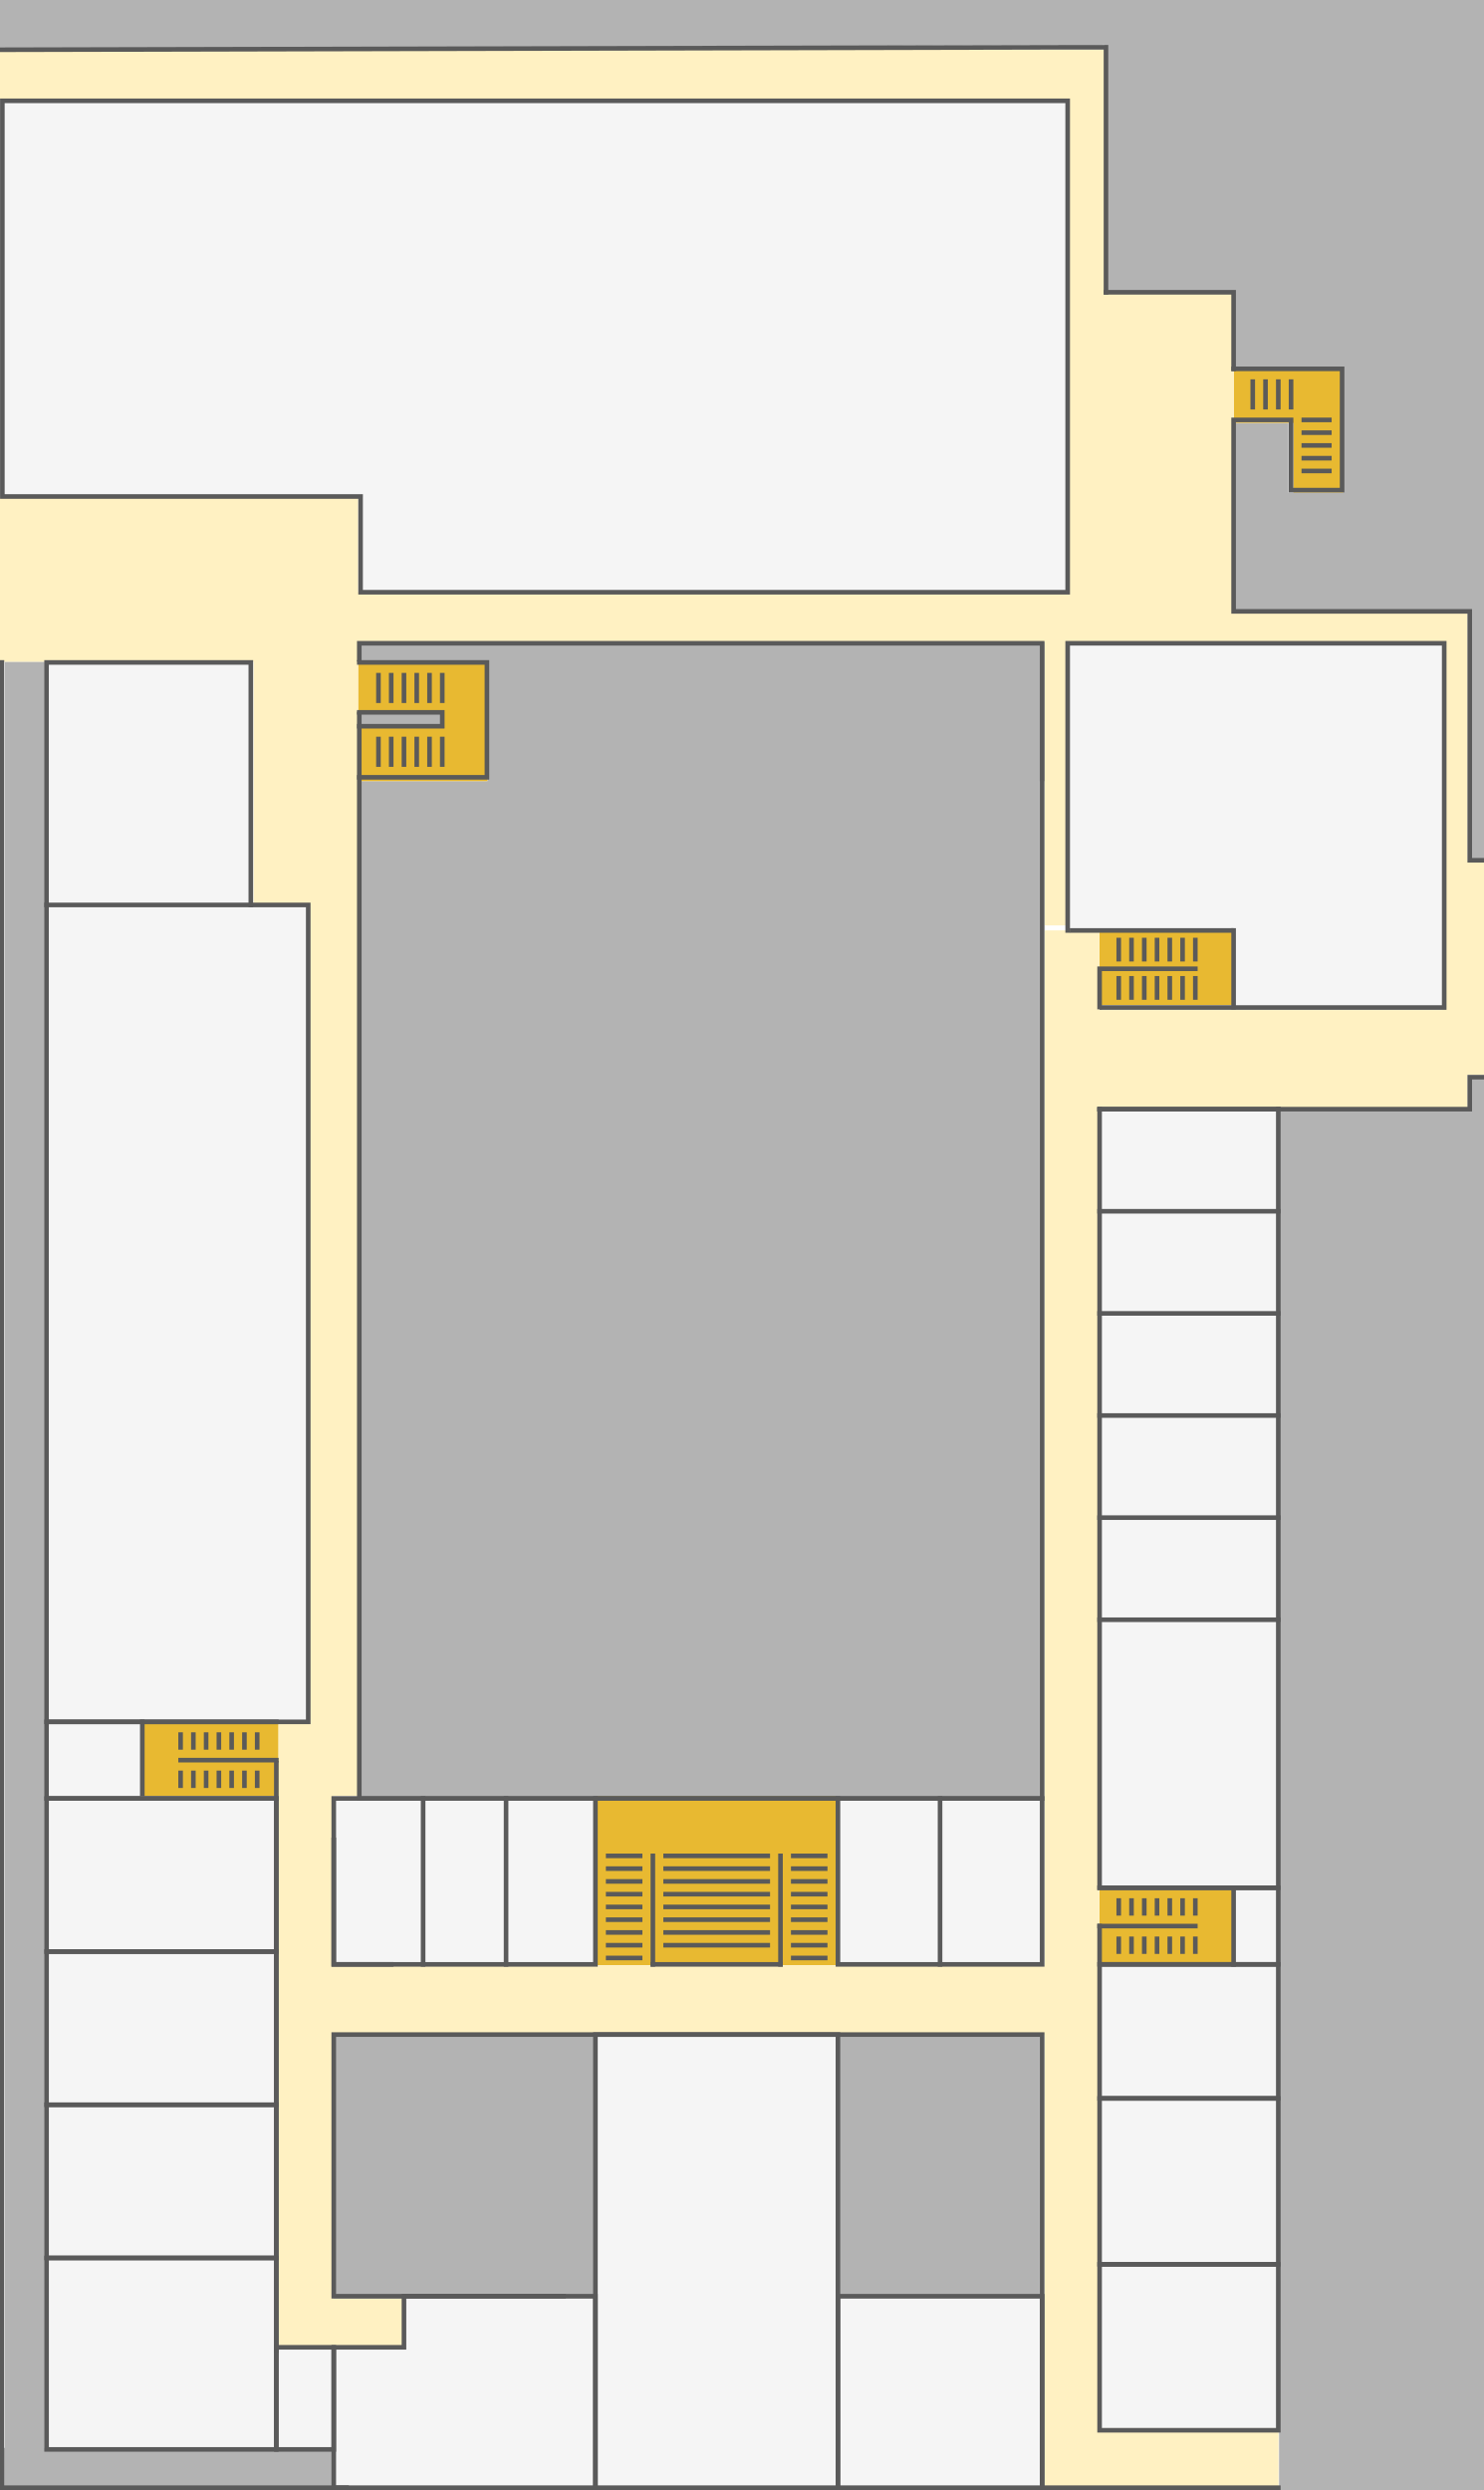
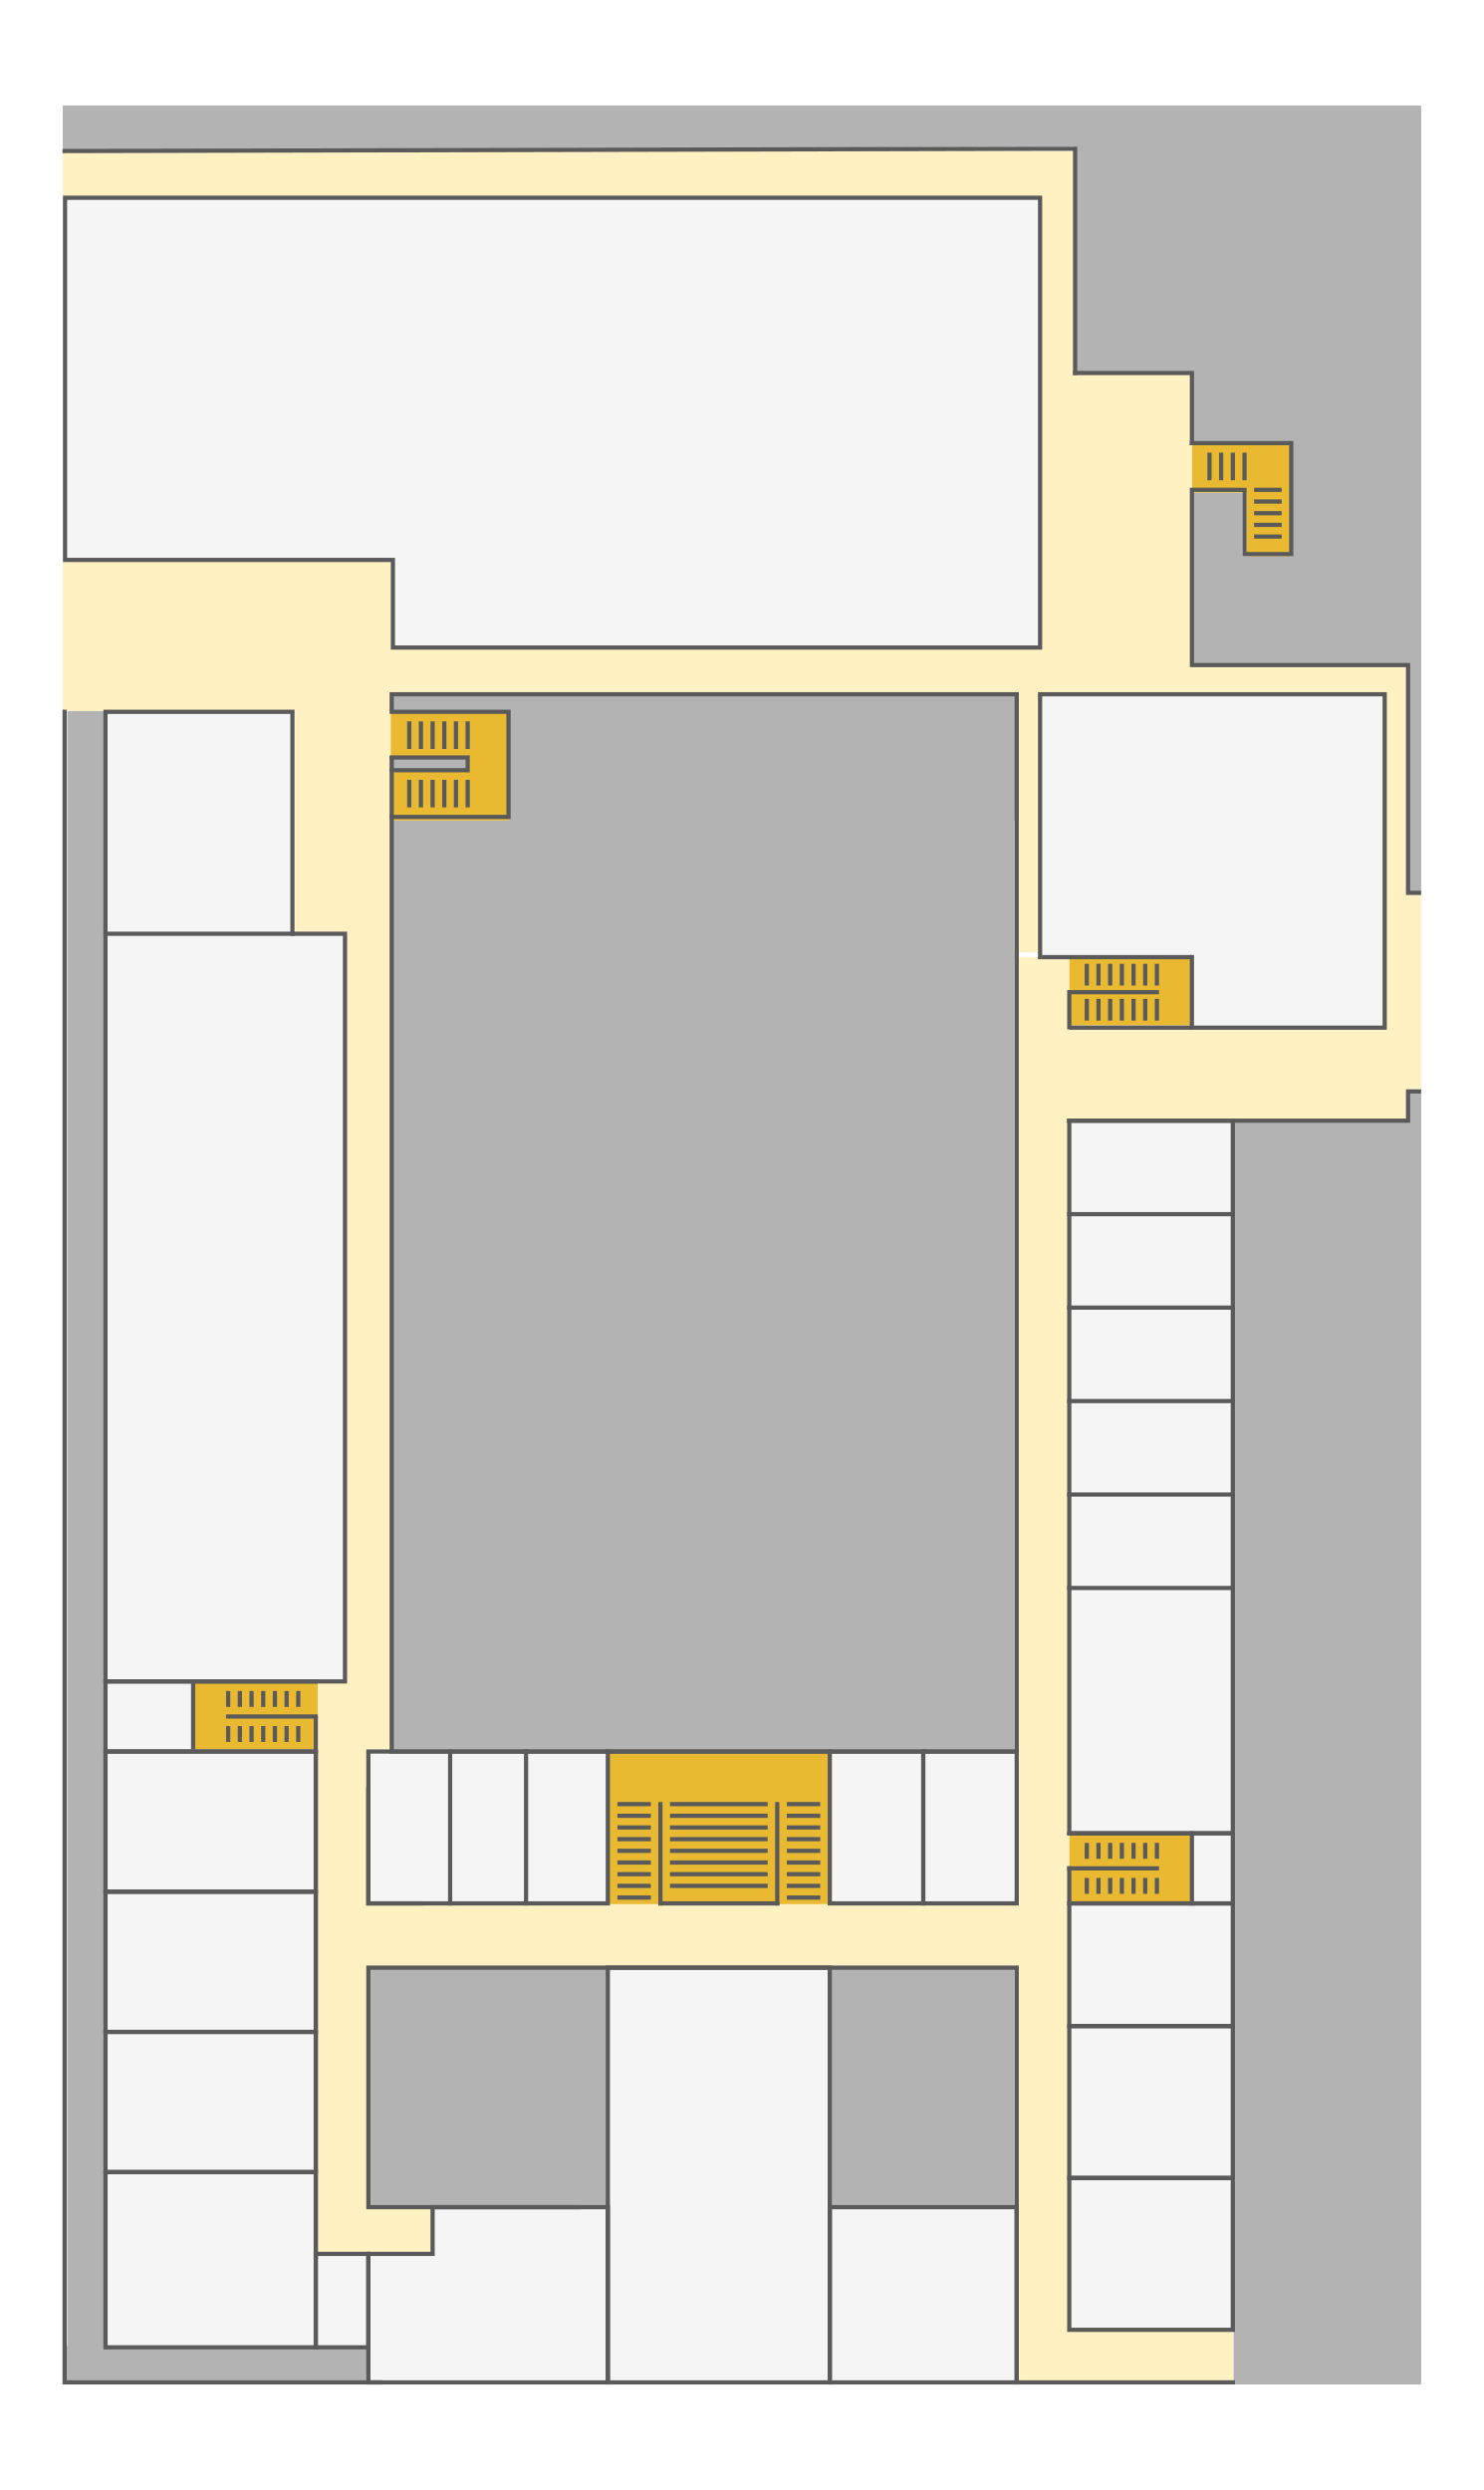
- <svg xmlns="http://www.w3.org/2000/svg" id="_2F" viewBox="0 0 644.25 1081">
+ <svg xmlns="http://www.w3.org/2000/svg" id="_2F" viewBox="0 0 703.25 1180">
  <defs>
-     <style>.cls-1{fill:#fff1c2;}.cls-2{fill:#f5f5f5;}.cls-3{fill:#e8b931;}.cls-4{fill:none;stroke:#5a5a5a;stroke-linecap:square;stroke-miterlimit:10;stroke-width:2px;}.cls-5{fill:#b3b3b3;}</style>
+     <style>.cls-1{fill:none;stroke:#5a5a5a;stroke-linecap:square;stroke-miterlimit:10;stroke-width:2px;}.cls-2{fill:#fff1c2;}.cls-3{fill:#f5f5f5;}.cls-4{fill:#e8b931;}.cls-5{fill:#b3b3b3;}</style>
  </defs>
  <g>
-     <rect class="cls-5" x="144.67" y="883.44" width="114.48" height="114.48" />
-     <polygon class="cls-5" points="19.39 287.28 2.11 287.28 2.11 1062.72 1.03 1062.72 1.03 1080 2.11 1080 19.39 1080 144.67 1080 144.67 1062.72 19.39 1062.72 19.39 287.28" />
-     <rect class="cls-5" x="362.83" y="883.44" width="88.56" height="114.48" />
-     <polygon class="cls-5" points="211.63 278.64 155.47 278.64 155.47 287.28 211.63 287.28 211.63 339.12 155.47 339.12 155.47 779.76 451.39 779.76 451.39 339.12 453.55 339.12 453.55 278.64 211.63 278.64" />
-     <rect class="cls-5" x="155.47" y="308.88" width="36.72" height="6.48" />
-     <polygon class="cls-5" points="583.15 0 535.63 0 479.47 0 -.05 0 -.05 21.6 479.47 19.44 479.47 127.44 535.63 127.44 535.63 159.84 583.15 159.84 583.15 213.84 559.39 213.84 559.39 183.6 535.63 183.6 535.63 213.84 535.63 265.68 638.3 265.98 638.3 373 644.3 373 644.3 266 644.3 265 644.3 213.84 644.3 0 583.15 0" />
-     <polygon class="cls-5" points="638.3 468 638.3 482 555.3 482 555.3 1081 644.3 1081 644.3 482 644.3 468 638.3 468" />
+     <rect class="cls-5" x="174.33" y="932.62" width="114.37" height="114.37" />
+     <polygon class="cls-5" points="49.17 337.01 31.9 337.01 31.9 1111.74 30.83 1111.74 30.83 1129 31.9 1129 49.17 1129 174.33 1129 174.33 1111.74 49.17 1111.74 49.17 337.01" />
+     <rect class="cls-5" x="392.29" y="932.62" width="88.48" height="114.37" />
+     <polygon class="cls-5" points="241.23 328.38 185.12 328.38 185.12 337.01 241.23 337.01 241.23 388.81 185.12 388.81 185.12 829.04 480.77 829.04 480.77 388.81 482.93 388.81 482.93 328.38 241.23 328.38" />
+     <rect class="cls-5" x="185.12" y="358.59" width="36.69" height="6.47" />
+     <polygon class="cls-5" points="612.41 50 564.93 50 508.82 50 29.75 50 29.75 71.58 508.82 69.42 508.82 177.32 564.93 177.32 564.93 209.69 612.41 209.69 612.41 263.64 588.67 263.64 588.67 233.43 564.93 233.43 564.93 263.64 564.93 315.43 667.51 315.74 667.51 422.65 673.51 422.65 673.51 315.75 673.51 314.75 673.51 263.64 673.51 50 612.41 50" />
+     <polygon class="cls-5" points="667.51 517.57 667.51 531.55 584.59 531.55 584.59 1130 673.51 1130 673.51 531.55 673.51 517.57 667.51 517.57" />
  </g>
  <g>
-     <polygon class="cls-3" points="211.63 287.28 211.63 308.88 211.63 315.36 211.63 339.12 155.47 339.12 155.47 315.36 192.19 315.36 192.19 308.88 155.47 308.88 155.47 287.28 211.63 287.28" />
-     <polygon class="cls-3" points="561.55 159.84 535.63 159.84 535.63 183.6 561.55 183.6 561.55 213.84 583.15 213.84 583.15 159.84 561.55 159.84" />
-     <rect class="cls-3" x="477.31" y="403.92" width="58.32" height="32.4" />
-     <rect class="cls-3" x="477.31" y="818.64" width="58.32" height="34.56" />
-     <rect class="cls-3" x="259.15" y="779.76" width="103.68" height="73.44" />
-     <rect class="cls-3" x="62.59" y="747.36" width="58.32" height="32.4" />
+     <polygon class="cls-4" points="241.23 337.01 241.23 358.59 241.23 365.07 241.23 388.81 185.12 388.81 185.12 365.07 221.81 365.07 221.81 358.59 185.12 358.59 185.12 337.01 241.23 337.01" />
+     <polygon class="cls-4" points="590.83 209.69 564.93 209.69 564.93 233.43 590.83 233.43 590.83 263.64 612.41 263.64 612.41 209.69 590.83 209.69" />
+     <rect class="cls-4" x="506.66" y="453.55" width="58.27" height="32.37" />
+     <rect class="cls-4" x="506.66" y="867.88" width="58.27" height="34.53" />
+     <rect class="cls-4" x="288.71" y="829.04" width="103.58" height="73.37" />
+     <rect class="cls-4" x="92.33" y="796.67" width="58.27" height="32.37" />
  </g>
-   <path class="cls-1" d="M644.29,373.68h-7.14v-108h-101.52V127.44h-56.16V21.6H-.05v21.6H464.35v213.84H155.47v-41.04H-.05v71.28H110.11v105.84h23.76v354.24h-12.96v272.16h54v-21.6h-30.24v-114.48H453.55v196.56h101.52v-25.92h-77.76V481.68h159.84v-15.12h7.14v-92.88Zm-190.74,30.24v449.28H144.67v-73.44h10.8V278.64H453.55v123.12h10.8v-123.12h162v159.84h-149.04v-34.56h-23.76Z" />
+   <path class="cls-2" d="M673.49,423.33h-7.13v-107.9h-101.43V177.32h-56.11V71.58H29.75v21.58H493.72v213.64H185.12v-41H29.75v71.21h110.06v105.74h23.74v353.91h-12.95v271.91h53.95v-21.58h-30.21v-114.37H482.93v196.38h101.43v-25.9h-77.69V531.23h159.69v-15.11h7.13v-92.79Zm-190.56,30.21v448.86H174.33v-73.37h10.79V328.38H482.93v123.01h10.79v-123.01h161.85v159.69h-148.9v-34.53h-23.74Z" />
  <g>
-     <polygon class="cls-2" points="464.35 43.2 464.35 257.04 157.63 257.04 157.63 216 2.11 216 2.11 43.2 157.63 43.2 464.35 43.2" />
-     <rect class="cls-2" x="535.63" y="818.64" width="19.44" height="34.56" />
-     <rect class="cls-2" x="477.31" y="481.68" width="77.76" height="336.96" />
-     <rect class="cls-2" x="21.55" y="747.36" width="41.04" height="34.56" />
-     <polygon class="cls-2" points="133.87 393.12 107.95 393.12 107.95 287.28 21.55 287.28 21.55 747.36 133.87 747.36 133.87 393.12" />
-     <rect class="cls-2" x="362.83" y="779.76" width="90.72" height="73.44" />
-     <rect class="cls-2" x="144.67" y="779.76" width="114.48" height="73.44" />
-     <rect class="cls-2" x="477.31" y="853.2" width="77.76" height="200.88" />
-     <rect class="cls-2" x="362.83" y="997.92" width="88.56" height="82.08" />
-     <rect class="cls-2" x="19.39" y="779.76" width="101.52" height="282.96" />
-     <polygon class="cls-2" points="174.91 997.92 174.91 1019.52 144.67 1019.52 144.67 1080 259.15 1080 259.15 1019.52 259.15 997.92 174.91 997.92" />
-     <rect class="cls-2" x="259.15" y="883.44" width="103.68" height="196.56" />
-     <rect class="cls-2" x="120.91" y="1019.52" width="23.76" height="43.2" />
-     <polygon class="cls-2" points="464.35 278.64 464.35 341.28 464.35 403.92 484.1 403.92 535.63 403.92 535.63 436.32 626.35 436.32 626.35 403.92 626.35 341.28 626.35 278.64 464.35 278.64" />
+     <polygon class="cls-3" points="493.72 93.16 493.72 306.8 187.28 306.8 187.28 265.8 31.9 265.8 31.9 93.16 187.28 93.16 493.72 93.16" />
+     <rect class="cls-3" x="564.93" y="867.88" width="19.42" height="34.53" />
+     <rect class="cls-3" x="506.66" y="531.23" width="77.69" height="336.65" />
+     <rect class="cls-3" x="51.33" y="796.67" width="41" height="34.53" />
+     <polygon class="cls-3" points="163.54 442.76 137.65 442.76 137.65 337.01 51.33 337.01 51.33 796.67 163.54 796.67 163.54 442.76" />
+     <rect class="cls-3" x="392.29" y="829.04" width="90.64" height="73.37" />
+     <rect class="cls-3" x="174.33" y="829.04" width="114.37" height="73.37" />
+     <rect class="cls-3" x="506.66" y="902.41" width="77.69" height="200.69" />
+     <rect class="cls-3" x="392.29" y="1047" width="88.48" height="82" />
+     <rect class="cls-3" x="49.17" y="829.04" width="101.43" height="282.7" />
+     <polygon class="cls-3" points="204.54 1047 204.54 1068.58 174.33 1068.58 174.33 1129 288.71 1129 288.71 1068.58 288.71 1047 204.54 1047" />
+     <rect class="cls-3" x="288.71" y="932.62" width="103.58" height="196.38" />
+     <rect class="cls-3" x="150.59" y="1068.58" width="23.74" height="43.16" />
+     <polygon class="cls-3" points="493.72 328.38 493.72 390.96 493.72 453.55 513.45 453.55 564.93 453.55 564.93 485.92 655.57 485.92 655.57 453.55 655.57 390.96 655.57 328.38 493.72 328.38" />
  </g>
  <g>
-     <rect class="cls-4" x="144.9" y="780.77" width="113.6" height="72.04" />
-     <rect class="cls-4" x="363.79" y="780.77" width="88.66" height="72.04" />
-     <line class="cls-4" x1="258.5" y1="780.77" x2="363.79" y2="780.77" />
-     <line class="cls-4" x1="338.85" y1="805.7" x2="338.85" y2="852.8" />
-     <line class="cls-4" x1="283.44" y1="852.8" x2="283.44" y2="805.7" />
-     <polygon class="cls-4" points="133.82 747.52 133.82 392.87 108.89 392.87 108.89 287.59 20.22 287.59 20.22 747.52 133.82 747.52" />
-     <polyline class="cls-4" points="478.39 437.4 627 437.4 627 279.27 463.53 279.27 463.53 403.95" />
-     <polygon class="cls-4" points="258.5 996.88 175.38 996.88 175.38 1019.05 144.9 1019.05 144.9 1080 258.5 1080 258.5 996.88" />
-     <polyline class="cls-4" points="554.97 481.53 554.97 819.56 477.39 819.56 477.39 481.53" />
-     <rect class="cls-4" x="477.39" y="852.8" width="77.58" height="58.18" />
-     <rect class="cls-4" x="477.39" y="910.99" width="77.58" height="72.04" />
-     <rect class="cls-4" x="477.39" y="983.03" width="77.58" height="72.04" />
-     <rect class="cls-4" x="20.22" y="780.77" width="99.74" height="66.5" />
-     <rect class="cls-4" x="20.22" y="847.26" width="99.74" height="66.5" />
-     <rect class="cls-4" x="20.22" y="913.76" width="99.74" height="66.5" />
-     <rect class="cls-4" x="20.22" y="980.26" width="99.74" height="83.12" />
-     <polyline class="cls-4" points="535.57 160.13 535.57 126.89 480.16 126.89" />
-     <polyline class="cls-4" points="480.16 126.89 480.16 63.16 480.16 20.52 463.53 20.52 .83 21.6" />
-     <polygon class="cls-4" points="1.03 215.55 156.55 215.55 156.55 257.11 463.53 257.11 463.53 43.77 1.03 43.77 1.03 215.55" />
-     <polyline class="cls-4" points="150.45 1080 .83 1080 .83 287.59" />
-     <line class="cls-4" x1="534.55" y1="403.95" x2="465.43" y2="403.95" />
-     <polyline class="cls-4" points="518.95 420.58 477.39 420.58 477.39 437.2" />
-     <line class="cls-4" x1="535.57" y1="403.95" x2="535.57" y2="437.2" />
-     <line class="cls-4" x1="496.78" y1="424.73" x2="496.78" y2="433.05" />
-     <line class="cls-4" x1="491.24" y1="424.73" x2="491.24" y2="433.05" />
-     <line class="cls-4" x1="485.7" y1="424.73" x2="485.7" y2="433.05" />
-     <line class="cls-4" x1="485.7" y1="408.11" x2="485.7" y2="416.42" />
-     <line class="cls-4" x1="502.32" y1="424.73" x2="502.32" y2="433.05" />
-     <line class="cls-4" x1="507.86" y1="424.73" x2="507.86" y2="433.05" />
-     <line class="cls-4" x1="513.41" y1="424.73" x2="513.41" y2="433.05" />
-     <line class="cls-4" x1="518.95" y1="424.73" x2="518.95" y2="433.05" />
-     <line class="cls-4" x1="518.95" y1="408.11" x2="518.95" y2="416.42" />
-     <line class="cls-4" x1="513.41" y1="408.11" x2="513.41" y2="416.42" />
-     <line class="cls-4" x1="507.86" y1="408.11" x2="507.86" y2="416.42" />
-     <line class="cls-4" x1="502.32" y1="408.11" x2="502.32" y2="416.42" />
-     <line class="cls-4" x1="496.78" y1="408.11" x2="496.78" y2="416.42" />
-     <line class="cls-4" x1="491.24" y1="408.11" x2="491.24" y2="416.42" />
-     <polyline class="cls-4" points="477.39 819.56 554.97 819.56 554.97 852.8 477.39 852.8 477.39 836.18" />
-     <line class="cls-4" x1="518.95" y1="836.18" x2="477.39" y2="836.18" />
-     <line class="cls-4" x1="535.57" y1="819.56" x2="535.57" y2="852.8" />
-     <line class="cls-4" x1="491.24" y1="841.72" x2="491.24" y2="847.26" />
-     <line class="cls-4" x1="485.7" y1="841.72" x2="485.7" y2="847.26" />
-     <line class="cls-4" x1="485.7" y1="825.1" x2="485.7" y2="830.64" />
-     <line class="cls-4" x1="496.78" y1="841.72" x2="496.78" y2="847.26" />
-     <line class="cls-4" x1="502.32" y1="841.72" x2="502.32" y2="847.26" />
-     <line class="cls-4" x1="507.86" y1="841.72" x2="507.86" y2="847.26" />
-     <line class="cls-4" x1="513.41" y1="841.72" x2="513.41" y2="847.26" />
-     <line class="cls-4" x1="518.95" y1="841.72" x2="518.95" y2="847.26" />
-     <line class="cls-4" x1="518.95" y1="825.1" x2="518.95" y2="830.64" />
-     <line class="cls-4" x1="513.41" y1="825.1" x2="513.41" y2="830.64" />
-     <line class="cls-4" x1="507.86" y1="825.1" x2="507.86" y2="830.64" />
-     <line class="cls-4" x1="502.32" y1="825.1" x2="502.32" y2="830.64" />
-     <line class="cls-4" x1="496.78" y1="825.1" x2="496.78" y2="830.64" />
-     <line class="cls-4" x1="491.24" y1="825.1" x2="491.24" y2="830.64" />
-     <polyline class="cls-4" points="119.97 747.52 20.22 747.52 20.22 780.77 119.97 780.77" />
-     <line class="cls-4" x1="78.41" y1="764.14" x2="119.97" y2="764.14" />
-     <line class="cls-4" x1="61.78" y1="747.52" x2="61.78" y2="778.82" />
-     <line class="cls-4" x1="78.41" y1="769.68" x2="78.41" y2="775.23" />
-     <line class="cls-4" x1="83.95" y1="769.68" x2="83.95" y2="775.23" />
-     <line class="cls-4" x1="89.49" y1="769.68" x2="89.49" y2="775.23" />
-     <line class="cls-4" x1="95.03" y1="769.68" x2="95.03" y2="775.23" />
-     <line class="cls-4" x1="100.57" y1="769.68" x2="100.57" y2="775.23" />
-     <line class="cls-4" x1="106.12" y1="769.68" x2="106.12" y2="775.23" />
-     <line class="cls-4" x1="111.66" y1="769.68" x2="111.66" y2="775.23" />
-     <line class="cls-4" x1="111.66" y1="753.06" x2="111.66" y2="758.6" />
-     <line class="cls-4" x1="78.41" y1="753.06" x2="78.41" y2="758.6" />
-     <line class="cls-4" x1="83.95" y1="753.06" x2="83.95" y2="758.6" />
-     <line class="cls-4" x1="89.49" y1="753.06" x2="89.49" y2="758.6" />
-     <line class="cls-4" x1="95.03" y1="753.06" x2="95.03" y2="758.6" />
-     <line class="cls-4" x1="100.57" y1="753.06" x2="100.57" y2="758.6" />
-     <line class="cls-4" x1="106.12" y1="753.06" x2="106.12" y2="758.6" />
-     <line class="cls-4" x1="20.22" y1="392.87" x2="108.89" y2="392.87" />
-     <line class="cls-4" x1="477.39" y1="614.53" x2="554.97" y2="614.53" />
-     <line class="cls-4" x1="477.39" y1="525.86" x2="554.97" y2="525.86" />
-     <line class="cls-4" x1="477.39" y1="481.53" x2="554.97" y2="481.53" />
-     <line class="cls-4" x1="477.39" y1="570.19" x2="554.97" y2="570.19" />
-     <line class="cls-4" x1="477.39" y1="658.86" x2="554.97" y2="658.86" />
-     <line class="cls-4" x1="477.39" y1="703.19" x2="554.97" y2="703.19" />
-     <line class="cls-4" x1="288.98" y1="844.49" x2="333.31" y2="844.49" />
-     <line class="cls-4" x1="288.98" y1="838.95" x2="333.31" y2="838.95" />
-     <line class="cls-4" x1="288.98" y1="833.41" x2="333.31" y2="833.41" />
-     <line class="cls-4" x1="288.98" y1="827.87" x2="333.31" y2="827.87" />
-     <line class="cls-4" x1="288.98" y1="822.33" x2="333.31" y2="822.33" />
-     <line class="cls-4" x1="288.98" y1="816.79" x2="333.31" y2="816.79" />
-     <line class="cls-4" x1="288.98" y1="811.24" x2="333.31" y2="811.24" />
-     <line class="cls-4" x1="288.98" y1="805.7" x2="333.31" y2="805.7" />
-     <line class="cls-4" x1="344.39" y1="805.7" x2="358.25" y2="805.7" />
-     <line class="cls-4" x1="344.39" y1="811.24" x2="358.25" y2="811.24" />
-     <line class="cls-4" x1="344.39" y1="816.79" x2="358.25" y2="816.79" />
-     <line class="cls-4" x1="344.39" y1="822.33" x2="358.25" y2="822.33" />
-     <line class="cls-4" x1="344.39" y1="827.87" x2="358.25" y2="827.87" />
-     <line class="cls-4" x1="344.39" y1="833.41" x2="358.25" y2="833.41" />
-     <line class="cls-4" x1="344.39" y1="838.95" x2="358.25" y2="838.95" />
-     <line class="cls-4" x1="344.39" y1="844.49" x2="358.25" y2="844.49" />
-     <line class="cls-4" x1="344.39" y1="850.03" x2="358.25" y2="850.03" />
-     <line class="cls-4" x1="264.04" y1="805.7" x2="277.9" y2="805.7" />
-     <line class="cls-4" x1="264.04" y1="811.24" x2="277.9" y2="811.24" />
-     <line class="cls-4" x1="264.04" y1="816.79" x2="277.9" y2="816.79" />
-     <line class="cls-4" x1="264.04" y1="822.33" x2="277.9" y2="822.33" />
-     <line class="cls-4" x1="264.04" y1="827.87" x2="277.9" y2="827.87" />
-     <line class="cls-4" x1="264.04" y1="833.41" x2="277.9" y2="833.41" />
-     <line class="cls-4" x1="264.04" y1="838.95" x2="277.9" y2="838.95" />
-     <line class="cls-4" x1="264.04" y1="844.49" x2="277.9" y2="844.49" />
-     <line class="cls-4" x1="264.04" y1="850.03" x2="277.9" y2="850.03" />
-     <line class="cls-4" x1="283.44" y1="852.8" x2="338.85" y2="852.8" />
-     <rect class="cls-4" x="258.5" y="883.28" width="105.29" height="196.72" />
-     <rect class="cls-4" x="363.79" y="996.88" width="88.66" height="83.12" />
-     <polyline class="cls-4" points="554.97 1080 452.45 1080 452.45 883.28 144.9 883.28 144.9 996.88 244.65 996.88" />
-     <line class="cls-4" x1="119.97" y1="765.53" x2="119.97" y2="1020.43" />
-     <polyline class="cls-4" points="169.84 852.8 144.9 852.8 144.9 798.78" />
-     <rect class="cls-4" x="119.97" y="1019.05" width="24.94" height="44.33" />
-     <polyline class="cls-4" points="155.99 309.96 155.99 780.77 452.45 780.77 452.45 279.27 155.99 279.27 155.99 286.2" />
-     <line class="cls-4" x1="566.05" y1="204.46" x2="577.13" y2="204.46" />
-     <polyline class="cls-4" points="535.57 160.13 582.67 160.13 582.67 212.78 560.51 212.78 560.51 182.3 535.57 182.3 535.57 265.42 638.09 265.42 638.09 373.48 643.29 373.48" />
-     <line class="cls-4" x1="566.05" y1="198.92" x2="577.13" y2="198.92" />
-     <line class="cls-4" x1="566.05" y1="193.38" x2="577.13" y2="193.38" />
-     <line class="cls-4" x1="566.05" y1="187.84" x2="577.13" y2="187.84" />
-     <line class="cls-4" x1="566.05" y1="182.3" x2="577.13" y2="182.3" />
-     <line class="cls-4" x1="560.51" y1="176.76" x2="560.51" y2="165.68" />
-     <line class="cls-4" x1="554.97" y1="176.76" x2="554.97" y2="165.68" />
-     <line class="cls-4" x1="549.42" y1="176.76" x2="549.42" y2="165.68" />
-     <line class="cls-4" x1="543.88" y1="176.76" x2="543.88" y2="165.68" />
-     <polyline class="cls-4" points="155.99 309.26 192.01 309.26 192.01 315.29 155.99 315.29" />
-     <polyline class="cls-4" points="155.99 287.59 211.4 287.59 211.4 337.46 155.99 337.46" />
-     <line class="cls-4" x1="169.84" y1="320.83" x2="169.84" y2="331.92" />
-     <line class="cls-4" x1="164.3" y1="320.83" x2="164.3" y2="331.92" />
-     <line class="cls-4" x1="175.38" y1="320.83" x2="175.38" y2="331.92" />
-     <line class="cls-4" x1="180.92" y1="320.83" x2="180.92" y2="331.92" />
-     <line class="cls-4" x1="186.47" y1="320.83" x2="186.47" y2="331.92" />
-     <line class="cls-4" x1="192.01" y1="320.83" x2="192.01" y2="331.92" />
-     <line class="cls-4" x1="164.3" y1="293.13" x2="164.3" y2="304.21" />
-     <line class="cls-4" x1="169.84" y1="293.13" x2="169.84" y2="304.21" />
-     <line class="cls-4" x1="175.38" y1="293.13" x2="175.38" y2="304.21" />
-     <line class="cls-4" x1="180.92" y1="293.13" x2="180.92" y2="304.21" />
-     <line class="cls-4" x1="186.47" y1="293.13" x2="186.47" y2="304.21" />
-     <line class="cls-4" x1="192.01" y1="293.13" x2="192.01" y2="304.21" />
-     <line class="cls-4" x1="408.12" y1="780.77" x2="408.12" y2="852.8" />
-     <line class="cls-4" x1="219.71" y1="780.77" x2="219.71" y2="852.8" />
-     <line class="cls-4" x1="183.69" y1="780.77" x2="183.69" y2="852.8" />
-     <polyline class="cls-4" points="477.39 481.53 638.09 481.53 638.09 467.64 643.29 467.64" />
+     <rect class="cls-1" x="174.57" y="830.04" width="113.49" height="71.97" />
+     <rect class="cls-1" x="393.25" y="830.04" width="88.58" height="71.97" />
+     <line class="cls-1" x1="288.06" y1="830.04" x2="393.25" y2="830.04" />
+     <line class="cls-1" x1="368.34" y1="854.96" x2="368.34" y2="902.02" />
+     <line class="cls-1" x1="312.98" y1="902.02" x2="312.98" y2="854.96" />
+     <polygon class="cls-1" points="163.5 796.83 163.5 442.51 138.58 442.51 138.58 337.32 50 337.32 50 796.83 163.5 796.83" />
+     <polyline class="cls-1" points="507.74 487 656.22 487 656.22 329.01 492.9 329.01 492.9 453.58" />
+     <polygon class="cls-1" points="288.06 1045.96 205.02 1045.96 205.02 1068.1 174.57 1068.1 174.57 1129 288.06 1129 288.06 1045.96" />
+     <polyline class="cls-1" points="584.25 531.09 584.25 868.8 506.74 868.8 506.74 531.09" />
+     <rect class="cls-1" x="506.74" y="902.02" width="77.51" height="58.13" />
+     <rect class="cls-1" x="506.74" y="960.15" width="77.51" height="71.97" />
+     <rect class="cls-1" x="506.74" y="1032.12" width="77.51" height="71.97" />
+     <rect class="cls-1" x="50" y="830.04" width="99.65" height="66.43" />
+     <rect class="cls-1" x="50" y="896.48" width="99.65" height="66.43" />
+     <rect class="cls-1" x="50" y="962.91" width="99.65" height="66.43" />
+     <rect class="cls-1" x="50" y="1029.35" width="99.65" height="83.04" />
+     <polyline class="cls-1" points="564.87 209.99 564.87 176.77 509.51 176.77" />
+     <polyline class="cls-1" points="509.51 176.77 509.51 113.1 509.51 70.5 492.9 70.5 30.63 71.58" />
+     <polygon class="cls-1" points="30.83 265.35 186.2 265.35 186.2 306.87 492.9 306.87 492.9 93.72 30.83 93.72 30.83 265.35" />
+     <polyline class="cls-1" points="180.11 1129 30.63 1129 30.63 337.32" />
+     <line class="cls-1" x1="563.85" y1="453.58" x2="494.8" y2="453.58" />
+     <polyline class="cls-1" points="548.27 470.19 506.74 470.19 506.74 486.8" />
+     <line class="cls-1" x1="564.87" y1="453.58" x2="564.87" y2="486.8" />
+     <line class="cls-1" x1="526.12" y1="474.34" x2="526.12" y2="482.65" />
+     <line class="cls-1" x1="520.58" y1="474.34" x2="520.58" y2="482.65" />
+     <line class="cls-1" x1="515.05" y1="474.34" x2="515.05" y2="482.65" />
+     <line class="cls-1" x1="515.05" y1="457.73" x2="515.05" y2="466.04" />
+     <line class="cls-1" x1="531.66" y1="474.34" x2="531.66" y2="482.65" />
+     <line class="cls-1" x1="537.19" y1="474.34" x2="537.19" y2="482.65" />
+     <line class="cls-1" x1="542.73" y1="474.34" x2="542.73" y2="482.65" />
+     <line class="cls-1" x1="548.27" y1="474.34" x2="548.27" y2="482.65" />
+     <line class="cls-1" x1="548.27" y1="457.73" x2="548.27" y2="466.04" />
+     <line class="cls-1" x1="542.73" y1="457.73" x2="542.73" y2="466.04" />
+     <line class="cls-1" x1="537.19" y1="457.73" x2="537.19" y2="466.04" />
+     <line class="cls-1" x1="531.66" y1="457.73" x2="531.66" y2="466.04" />
+     <line class="cls-1" x1="526.12" y1="457.73" x2="526.12" y2="466.04" />
+     <line class="cls-1" x1="520.58" y1="457.73" x2="520.58" y2="466.04" />
+     <polyline class="cls-1" points="506.74 868.8 584.25 868.8 584.25 902.02 506.74 902.02 506.74 885.41" />
+     <line class="cls-1" x1="548.27" y1="885.41" x2="506.74" y2="885.41" />
+     <line class="cls-1" x1="564.87" y1="868.8" x2="564.87" y2="902.02" />
+     <line class="cls-1" x1="520.58" y1="890.94" x2="520.58" y2="896.48" />
+     <line class="cls-1" x1="515.05" y1="890.94" x2="515.05" y2="896.48" />
+     <line class="cls-1" x1="515.05" y1="874.33" x2="515.05" y2="879.87" />
+     <line class="cls-1" x1="526.12" y1="890.94" x2="526.12" y2="896.48" />
+     <line class="cls-1" x1="531.66" y1="890.94" x2="531.66" y2="896.48" />
+     <line class="cls-1" x1="537.19" y1="890.94" x2="537.19" y2="896.48" />
+     <line class="cls-1" x1="542.73" y1="890.94" x2="542.73" y2="896.48" />
+     <line class="cls-1" x1="548.27" y1="890.94" x2="548.27" y2="896.48" />
+     <line class="cls-1" x1="548.27" y1="874.33" x2="548.27" y2="879.87" />
+     <line class="cls-1" x1="542.73" y1="874.33" x2="542.73" y2="879.87" />
+     <line class="cls-1" x1="537.19" y1="874.33" x2="537.19" y2="879.87" />
+     <line class="cls-1" x1="531.66" y1="874.33" x2="531.66" y2="879.87" />
+     <line class="cls-1" x1="526.12" y1="874.33" x2="526.12" y2="879.87" />
+     <line class="cls-1" x1="520.58" y1="874.33" x2="520.58" y2="879.87" />
+     <polyline class="cls-1" points="149.66 796.83 50 796.83 50 830.04 149.66 830.04" />
+     <line class="cls-1" x1="108.13" y1="813.44" x2="149.66" y2="813.44" />
+     <line class="cls-1" x1="91.53" y1="796.83" x2="91.53" y2="828.1" />
+     <line class="cls-1" x1="108.13" y1="818.97" x2="108.13" y2="824.51" />
+     <line class="cls-1" x1="113.67" y1="818.97" x2="113.67" y2="824.51" />
+     <line class="cls-1" x1="119.21" y1="818.97" x2="119.21" y2="824.51" />
+     <line class="cls-1" x1="124.74" y1="818.97" x2="124.74" y2="824.51" />
+     <line class="cls-1" x1="130.28" y1="818.97" x2="130.28" y2="824.51" />
+     <line class="cls-1" x1="135.82" y1="818.97" x2="135.82" y2="824.51" />
+     <line class="cls-1" x1="141.35" y1="818.97" x2="141.35" y2="824.51" />
+     <line class="cls-1" x1="141.35" y1="802.36" x2="141.35" y2="807.9" />
+     <line class="cls-1" x1="108.13" y1="802.36" x2="108.13" y2="807.9" />
+     <line class="cls-1" x1="113.67" y1="802.36" x2="113.67" y2="807.9" />
+     <line class="cls-1" x1="119.21" y1="802.36" x2="119.21" y2="807.9" />
+     <line class="cls-1" x1="124.74" y1="802.36" x2="124.74" y2="807.9" />
+     <line class="cls-1" x1="130.28" y1="802.36" x2="130.28" y2="807.9" />
+     <line class="cls-1" x1="135.82" y1="802.36" x2="135.82" y2="807.9" />
+     <line class="cls-1" x1="50" y1="442.51" x2="138.58" y2="442.51" />
+     <line class="cls-1" x1="506.74" y1="663.96" x2="584.25" y2="663.96" />
+     <line class="cls-1" x1="506.74" y1="575.38" x2="584.25" y2="575.38" />
+     <line class="cls-1" x1="506.74" y1="531.09" x2="584.25" y2="531.09" />
+     <line class="cls-1" x1="506.74" y1="619.67" x2="584.25" y2="619.67" />
+     <line class="cls-1" x1="506.74" y1="708.25" x2="584.25" y2="708.25" />
+     <line class="cls-1" x1="506.74" y1="752.54" x2="584.25" y2="752.54" />
+     <line class="cls-1" x1="318.51" y1="893.71" x2="362.8" y2="893.71" />
+     <line class="cls-1" x1="318.51" y1="888.17" x2="362.8" y2="888.17" />
+     <line class="cls-1" x1="318.51" y1="882.64" x2="362.8" y2="882.64" />
+     <line class="cls-1" x1="318.51" y1="877.1" x2="362.8" y2="877.1" />
+     <line class="cls-1" x1="318.51" y1="871.57" x2="362.8" y2="871.57" />
+     <line class="cls-1" x1="318.51" y1="866.03" x2="362.8" y2="866.03" />
+     <line class="cls-1" x1="318.51" y1="860.49" x2="362.8" y2="860.49" />
+     <line class="cls-1" x1="318.51" y1="854.96" x2="362.8" y2="854.96" />
+     <line class="cls-1" x1="373.87" y1="854.96" x2="387.71" y2="854.96" />
+     <line class="cls-1" x1="373.87" y1="860.49" x2="387.71" y2="860.49" />
+     <line class="cls-1" x1="373.87" y1="866.03" x2="387.71" y2="866.03" />
+     <line class="cls-1" x1="373.87" y1="871.57" x2="387.71" y2="871.57" />
+     <line class="cls-1" x1="373.87" y1="877.1" x2="387.71" y2="877.1" />
+     <line class="cls-1" x1="373.87" y1="882.64" x2="387.71" y2="882.64" />
+     <line class="cls-1" x1="373.87" y1="888.17" x2="387.71" y2="888.17" />
+     <line class="cls-1" x1="373.87" y1="893.71" x2="387.71" y2="893.71" />
+     <line class="cls-1" x1="373.87" y1="899.25" x2="387.71" y2="899.25" />
+     <line class="cls-1" x1="293.6" y1="854.96" x2="307.44" y2="854.96" />
+     <line class="cls-1" x1="293.6" y1="860.49" x2="307.44" y2="860.49" />
+     <line class="cls-1" x1="293.6" y1="866.03" x2="307.44" y2="866.03" />
+     <line class="cls-1" x1="293.6" y1="871.57" x2="307.44" y2="871.57" />
+     <line class="cls-1" x1="293.6" y1="877.1" x2="307.44" y2="877.1" />
+     <line class="cls-1" x1="293.6" y1="882.64" x2="307.44" y2="882.64" />
+     <line class="cls-1" x1="293.6" y1="888.17" x2="307.44" y2="888.17" />
+     <line class="cls-1" x1="293.6" y1="893.71" x2="307.44" y2="893.71" />
+     <line class="cls-1" x1="293.6" y1="899.25" x2="307.44" y2="899.25" />
+     <line class="cls-1" x1="312.98" y1="902.02" x2="368.34" y2="902.02" />
+     <rect class="cls-1" x="288.06" y="932.46" width="105.19" height="196.54" />
+     <rect class="cls-1" x="393.25" y="1045.96" width="88.58" height="83.04" />
+     <polyline class="cls-1" points="584.25 1129 481.83 1129 481.83 932.46 174.57 932.46 174.57 1045.96 274.22 1045.96" />
+     <line class="cls-1" x1="149.66" y1="814.82" x2="149.66" y2="1069.49" />
+     <polyline class="cls-1" points="199.48 902.02 174.57 902.02 174.57 848.04" />
+     <rect class="cls-1" x="149.66" y="1068.1" width="24.91" height="44.29" />
+     <polyline class="cls-1" points="185.64 359.67 185.64 830.04 481.83 830.04 481.83 329.01 185.64 329.01 185.64 335.94" />
+     <line class="cls-1" x1="595.32" y1="254.28" x2="606.4" y2="254.28" />
+     <polyline class="cls-1" points="564.87 209.99 611.93 209.99 611.93 262.58 589.79 262.58 589.79 232.13 564.87 232.13 564.87 315.17 667.29 315.17 667.29 423.13 672.49 423.13" />
+     <line class="cls-1" x1="595.32" y1="248.74" x2="606.4" y2="248.74" />
+     <line class="cls-1" x1="595.32" y1="243.2" x2="606.4" y2="243.2" />
+     <line class="cls-1" x1="595.32" y1="237.67" x2="606.4" y2="237.67" />
+     <line class="cls-1" x1="595.32" y1="232.13" x2="606.4" y2="232.13" />
+     <line class="cls-1" x1="589.79" y1="226.59" x2="589.79" y2="215.52" />
+     <line class="cls-1" x1="584.25" y1="226.59" x2="584.25" y2="215.52" />
+     <line class="cls-1" x1="578.71" y1="226.59" x2="578.71" y2="215.52" />
+     <line class="cls-1" x1="573.18" y1="226.59" x2="573.18" y2="215.52" />
+     <polyline class="cls-1" points="185.64 358.97 221.63 358.97 221.63 365 185.64 365" />
+     <polyline class="cls-1" points="185.64 337.32 241 337.32 241 387.15 185.64 387.15" />
+     <line class="cls-1" x1="199.48" y1="370.54" x2="199.48" y2="381.61" />
+     <line class="cls-1" x1="193.95" y1="370.54" x2="193.95" y2="381.61" />
+     <line class="cls-1" x1="205.02" y1="370.54" x2="205.02" y2="381.61" />
+     <line class="cls-1" x1="210.56" y1="370.54" x2="210.56" y2="381.61" />
+     <line class="cls-1" x1="216.09" y1="370.54" x2="216.09" y2="381.61" />
+     <line class="cls-1" x1="221.63" y1="370.54" x2="221.63" y2="381.61" />
+     <line class="cls-1" x1="193.95" y1="342.86" x2="193.95" y2="353.93" />
+     <line class="cls-1" x1="199.48" y1="342.86" x2="199.48" y2="353.93" />
+     <line class="cls-1" x1="205.02" y1="342.86" x2="205.02" y2="353.93" />
+     <line class="cls-1" x1="210.56" y1="342.86" x2="210.56" y2="353.93" />
+     <line class="cls-1" x1="216.09" y1="342.86" x2="216.09" y2="353.93" />
+     <line class="cls-1" x1="221.63" y1="342.86" x2="221.63" y2="353.93" />
+     <line class="cls-1" x1="437.54" y1="830.04" x2="437.54" y2="902.02" />
+     <line class="cls-1" x1="249.31" y1="830.04" x2="249.31" y2="902.02" />
+     <line class="cls-1" x1="213.32" y1="830.04" x2="213.32" y2="902.02" />
+     <polyline class="cls-1" points="506.74 531.09 667.29 531.09 667.29 517.21 672.49 517.21" />
  </g>
</svg>
